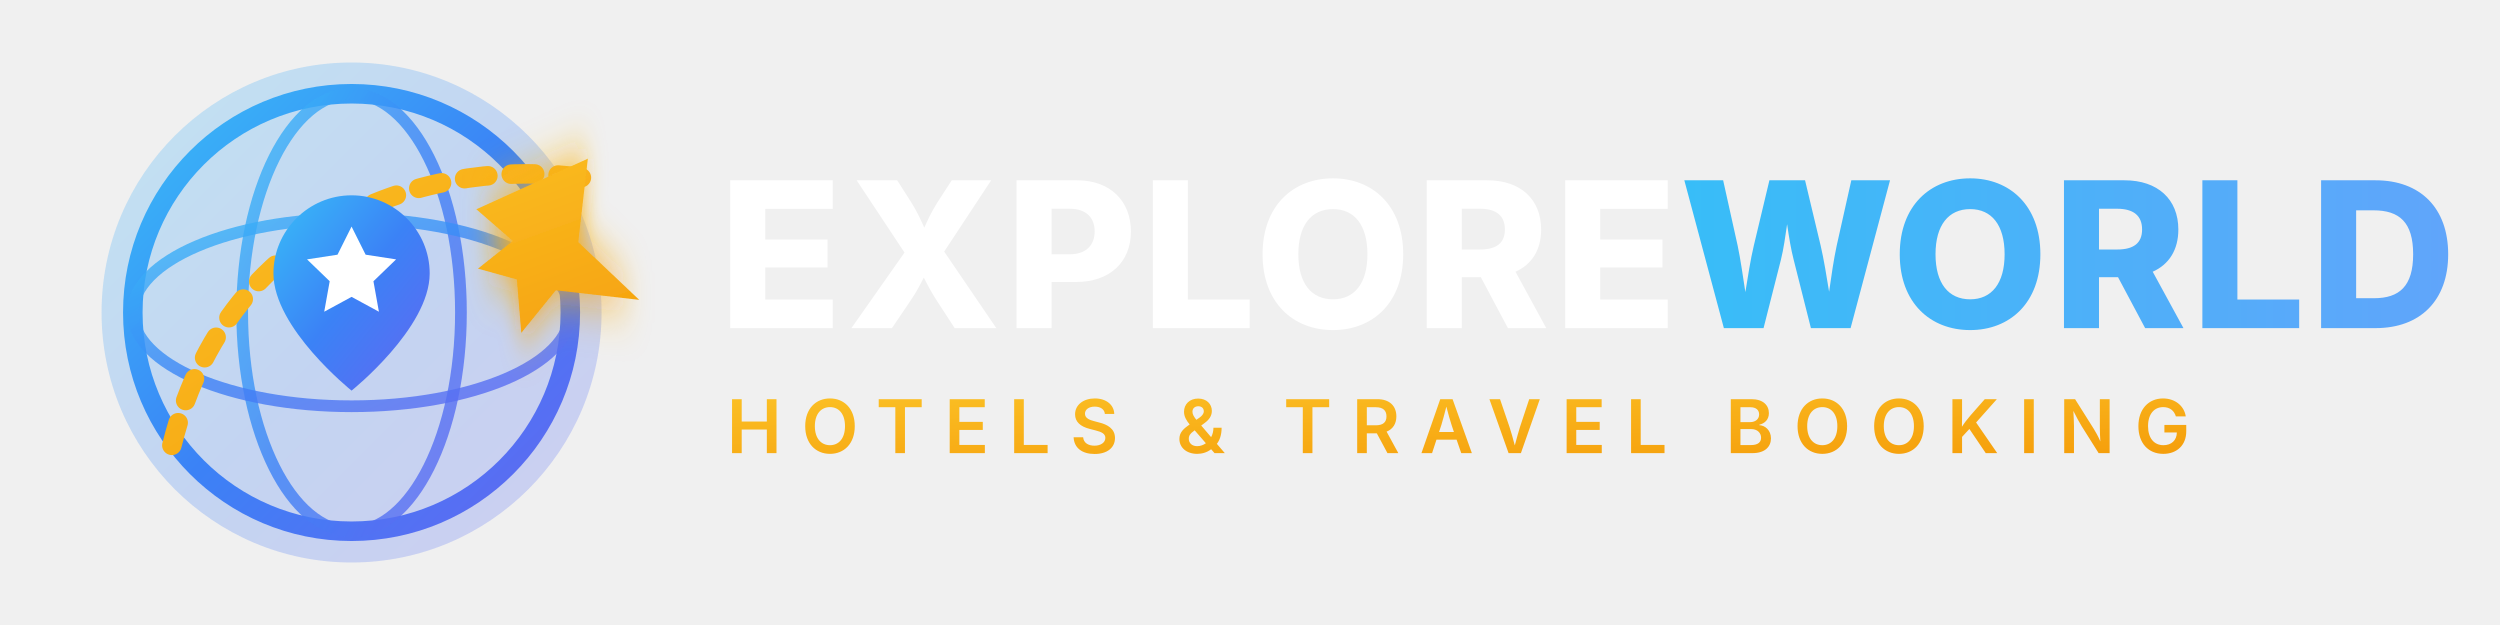
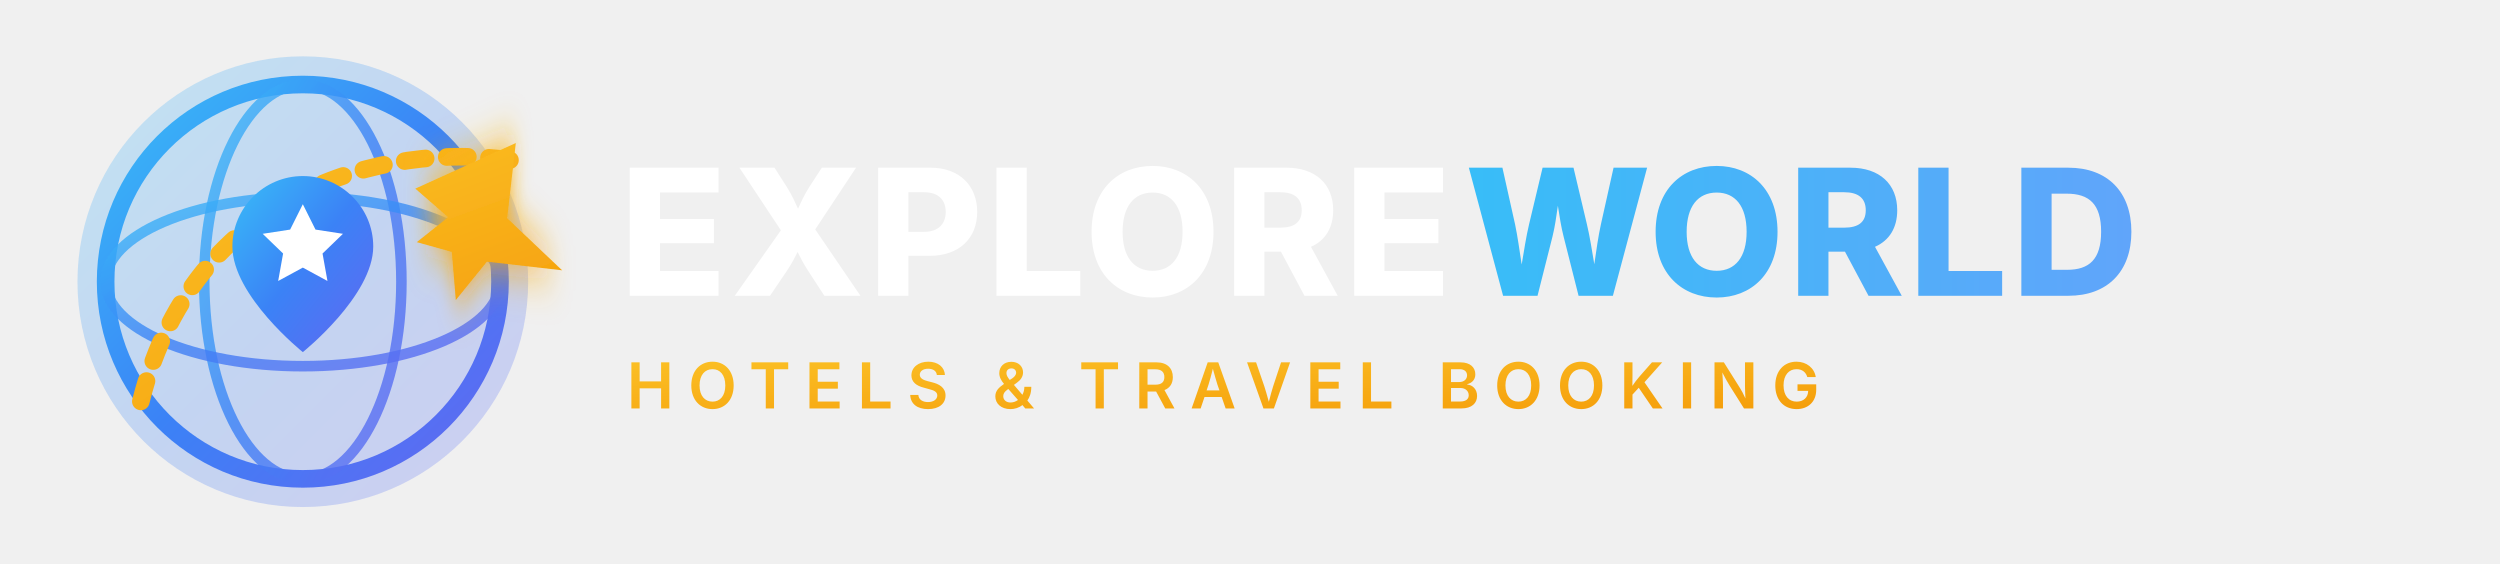
- <svg xmlns="http://www.w3.org/2000/svg" viewBox="0 0 320 80" width="320" height="80">
+ <svg xmlns="http://www.w3.org/2000/svg" viewBox="0 0 355 80" width="355" height="80" overflow="visible">
  <defs>
    <linearGradient id="primaryGradW" x1="0%" y1="0%" x2="100%" y2="100%">
      <stop offset="0%" stop-color="#38bdf8" />
      <stop offset="50%" stop-color="#3b82f6" />
      <stop offset="100%" stop-color="#6366f1" />
    </linearGradient>
    <linearGradient id="accentGradW" x1="0%" y1="0%" x2="100%" y2="100%">
      <stop offset="0%" stop-color="#fbbf24" />
      <stop offset="100%" stop-color="#f59e0b" />
    </linearGradient>
    <linearGradient id="textGradW" x1="0%" y1="0%" x2="100%" y2="0%">
      <stop offset="0%" stop-color="#38bdf8" />
      <stop offset="100%" stop-color="#60a5fa" />
    </linearGradient>
    <filter id="glowW" x="-20%" y="-20%" width="140%" height="140%">
      <feGaussianBlur stdDeviation="3" result="blur" />
      <feComposite in="SourceGraphic" in2="blur" operator="over" />
    </filter>
  </defs>
-   <g transform="translate(10, 5)">
+   <g transform="translate(8, 5)">
    <circle cx="35" cy="35" r="32" fill="url(#primaryGradW)" opacity="0.25" />
    <circle cx="35" cy="35" r="28" fill="none" stroke="url(#primaryGradW)" stroke-width="2.5" />
    <ellipse cx="35" cy="35" rx="14" ry="28" fill="none" stroke="url(#primaryGradW)" stroke-width="1.5" opacity="0.8" />
    <ellipse cx="35" cy="35" rx="28" ry="12" fill="none" stroke="url(#primaryGradW)" stroke-width="1.5" opacity="0.8" />
    <line x1="7" y1="35" x2="63" y2="35" stroke="url(#primaryGradW)" stroke-width="1.5" opacity="0.8" />
    <path d="M 12 52 C 20 20, 50 15, 66 18" fill="none" stroke="url(#accentGradW)" stroke-width="2.5" stroke-dasharray="3 3" stroke-linecap="round" />
    <g transform="translate(56, 11) rotate(25) scale(0.85)">
      <path d="M 12 0 L 16 12 L 28 16 L 16 20 L 14 28 L 10 21 L 4 22 L 7 16 L 0 14 Z" fill="url(#accentGradW)" filter="url(#glowW)" />
    </g>
    <g transform="translate(25, 20)">
      <path d="M 10 0 C 4.5 0 0 4.5 0 10 C 0 17 10 25 10 25 C 10 25 20 17 20 10 C 20 4.5 15.5 0 10 0 Z" fill="url(#primaryGradW)" />
      <polygon points="10,4 11.8,7.6 15.7,8.2 12.8,11 13.5,14.9 10,13 6.5,14.9 7.2,11 4.3,8.2 8.2,7.6" fill="#ffffff" />
    </g>
  </g>
-   <text x="92" y="42" font-family="'Montserrat', 'Inter', 'Segoe UI', sans-serif" font-weight="800" font-size="26" letter-spacing="0.5" fill="#ffffff">
+   <text x="88" y="42" font-family="'Montserrat', 'Inter', 'Segoe UI', sans-serif" font-weight="800" font-size="25" letter-spacing="0.5" fill="#ffffff">
    EXPLORE
  </text>
-   <text x="215" y="42" font-family="'Montserrat', 'Inter', 'Segoe UI', sans-serif" font-weight="800" font-size="26" letter-spacing="0.5" fill="url(#textGradW)">
+   <text x="208" y="42" font-family="'Montserrat', 'Inter', 'Segoe UI', sans-serif" font-weight="800" font-size="25" letter-spacing="0.5" fill="url(#textGradW)">
    WORLD
  </text>
-   <text x="93" y="58" font-family="'Montserrat', 'Inter', 'Segoe UI', sans-serif" font-weight="600" font-size="9.5" letter-spacing="2.5" fill="url(#accentGradW)">
+   <text x="89" y="58" font-family="'Montserrat', 'Inter', 'Segoe UI', sans-serif" font-weight="600" font-size="9" letter-spacing="2" fill="url(#accentGradW)">
    HOTELS &amp; TRAVEL BOOKING
  </text>
</svg>
